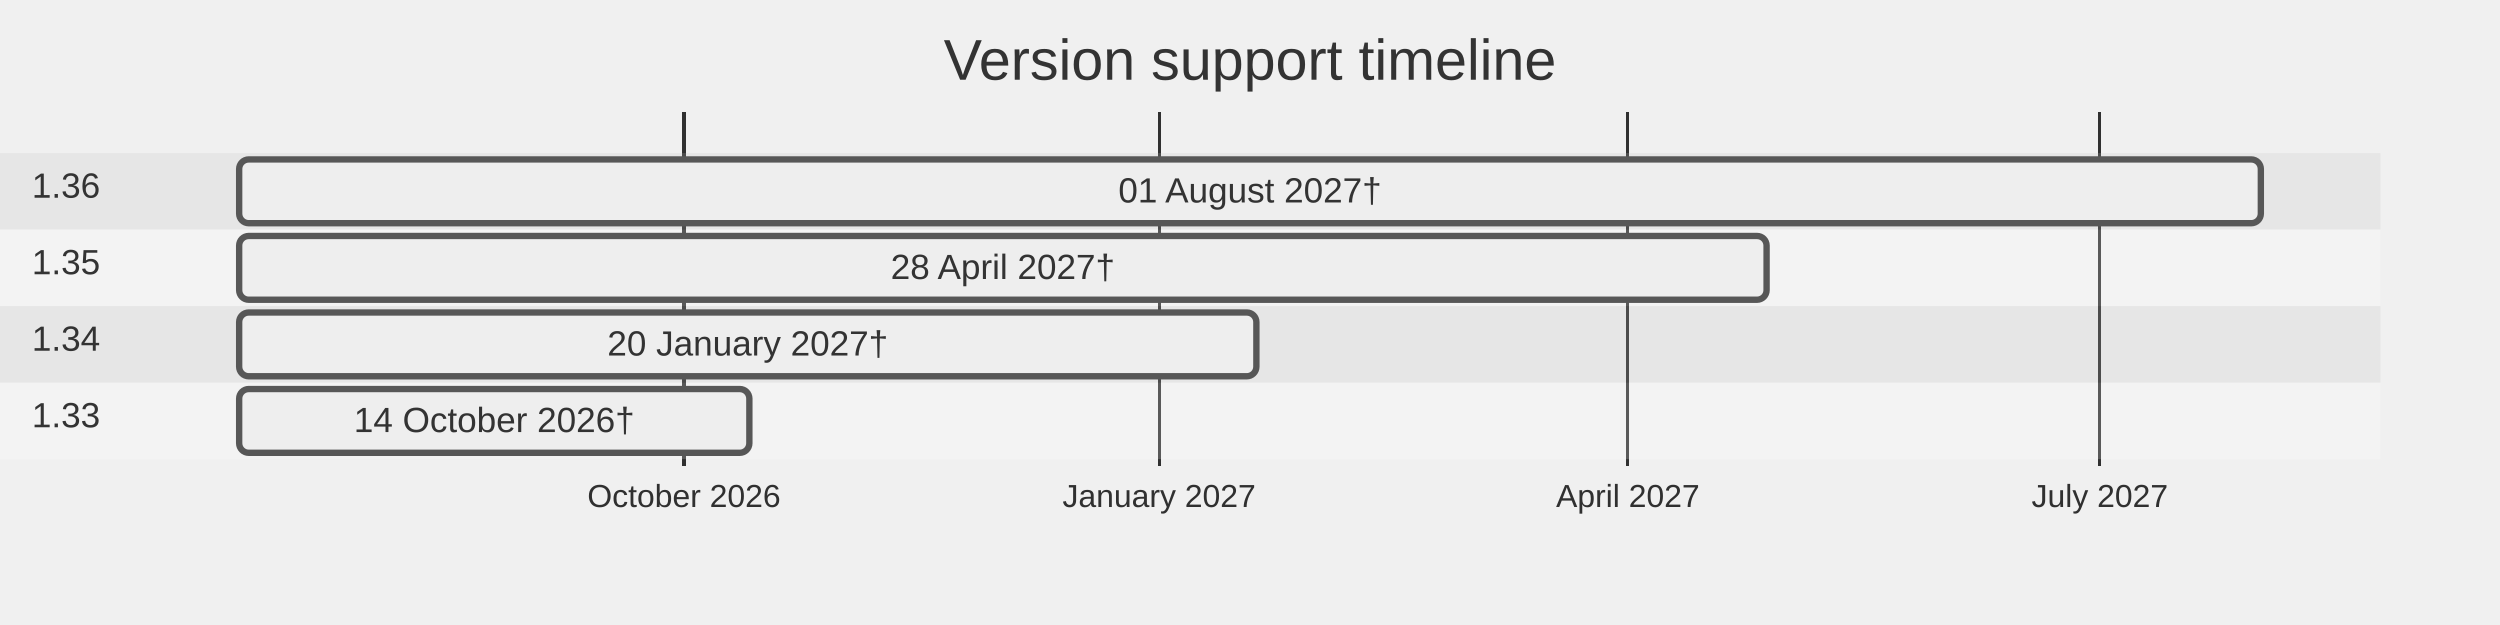
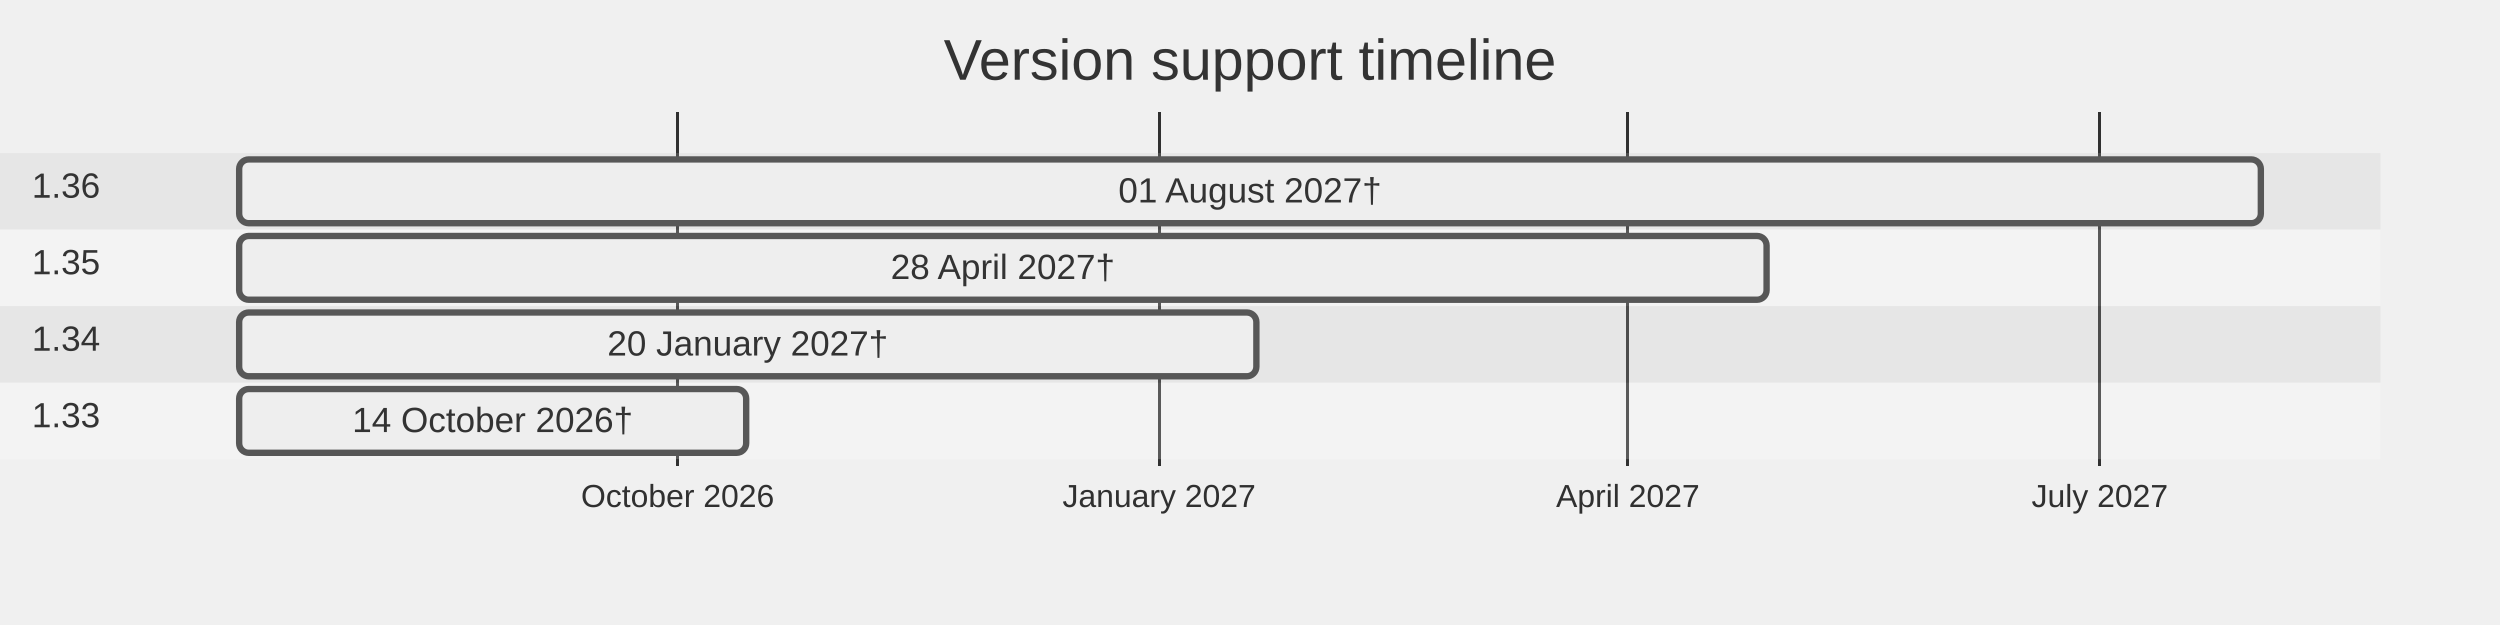
<svg xmlns="http://www.w3.org/2000/svg" id="my-svg" width="100%" viewBox="0 0 784 196" style="max-width: 784px; background-color: white;" role="graphics-document document" aria-roledescription="gantt">
  <style>#my-svg{font-family:"trebuchet ms",verdana,arial,sans-serif;font-size:16px;fill:#000000;}@keyframes edge-animation-frame{from{stroke-dashoffset:0;}}@keyframes dash{to{stroke-dashoffset:0;}}#my-svg .edge-animation-slow{stroke-dasharray:9,5!important;stroke-dashoffset:900;animation:dash 50s linear infinite;stroke-linecap:round;}#my-svg .edge-animation-fast{stroke-dasharray:9,5!important;stroke-dashoffset:900;animation:dash 20s linear infinite;stroke-linecap:round;}#my-svg .error-icon{fill:#552222;}#my-svg .error-text{fill:#552222;stroke:#552222;}#my-svg .edge-thickness-normal{stroke-width:1px;}#my-svg .edge-thickness-thick{stroke-width:3.5px;}#my-svg .edge-pattern-solid{stroke-dasharray:0;}#my-svg .edge-thickness-invisible{stroke-width:0;fill:none;}#my-svg .edge-pattern-dashed{stroke-dasharray:3;}#my-svg .edge-pattern-dotted{stroke-dasharray:2;}#my-svg .marker{fill:#666;stroke:#666;}#my-svg .marker.cross{stroke:#666;}#my-svg svg{font-family:"trebuchet ms",verdana,arial,sans-serif;font-size:16px;}#my-svg p{margin:0;}#my-svg .mermaid-main-font{font-family:"trebuchet ms",verdana,arial,sans-serif;}#my-svg .exclude-range{fill:#eeeeee;}#my-svg .section{stroke:none;opacity:0.2;}#my-svg .section0{fill:hsl(0, 0%, 73.922%);}#my-svg .section2{fill:hsl(0, 0%, 73.922%);}#my-svg .section1,#my-svg .section3{fill:white;opacity:0.2;}#my-svg .sectionTitle0{fill:#333;}#my-svg .sectionTitle1{fill:#333;}#my-svg .sectionTitle2{fill:#333;}#my-svg .sectionTitle3{fill:#333;}#my-svg .sectionTitle{text-anchor:start;font-family:"trebuchet ms",verdana,arial,sans-serif;}#my-svg .grid .tick{stroke:hsl(0, 0%, 90%);opacity:0.8;shape-rendering:crispEdges;}#my-svg .grid .tick text{font-family:"trebuchet ms",verdana,arial,sans-serif;fill:#000000;}#my-svg .grid path{stroke-width:0;}#my-svg .today{fill:none;stroke:#d42;stroke-width:2px;}#my-svg .task{stroke-width:2;}#my-svg .taskText{text-anchor:middle;font-family:"trebuchet ms",verdana,arial,sans-serif;}#my-svg .taskTextOutsideRight{fill:#333;text-anchor:start;font-family:"trebuchet ms",verdana,arial,sans-serif;}#my-svg .taskTextOutsideLeft{fill:#333;text-anchor:end;}#my-svg .task.clickable{cursor:pointer;}#my-svg .taskText.clickable{cursor:pointer;fill:#003163!important;font-weight:bold;}#my-svg .taskTextOutsideLeft.clickable{cursor:pointer;fill:#003163!important;font-weight:bold;}#my-svg .taskTextOutsideRight.clickable{cursor:pointer;fill:#003163!important;font-weight:bold;}#my-svg .taskText0,#my-svg .taskText1,#my-svg .taskText2,#my-svg .taskText3{fill:white;}#my-svg .task0,#my-svg .task1,#my-svg .task2,#my-svg .task3{fill:#707070;stroke:hsl(0, 0%, 33.922%);}#my-svg .taskTextOutside0,#my-svg .taskTextOutside2{fill:#333;}#my-svg .taskTextOutside1,#my-svg .taskTextOutside3{fill:#333;}#my-svg .active0,#my-svg .active1,#my-svg .active2,#my-svg .active3{fill:#eee;stroke:hsl(0, 0%, 33.922%);}#my-svg .activeText0,#my-svg .activeText1,#my-svg .activeText2,#my-svg .activeText3{fill:#333!important;}#my-svg .done0,#my-svg .done1,#my-svg .done2,#my-svg .done3{stroke:#666;fill:#bbb;stroke-width:2;}#my-svg .doneText0,#my-svg .doneText1,#my-svg .doneText2,#my-svg .doneText3{fill:#333!important;}#my-svg .doneText0.taskTextOutsideLeft,#my-svg .doneText0.taskTextOutsideRight,#my-svg .doneText1.taskTextOutsideLeft,#my-svg .doneText1.taskTextOutsideRight,#my-svg .doneText2.taskTextOutsideLeft,#my-svg .doneText2.taskTextOutsideRight,#my-svg .doneText3.taskTextOutsideLeft,#my-svg .doneText3.taskTextOutsideRight{fill:#333!important;}#my-svg .crit0,#my-svg .crit1,#my-svg .crit2,#my-svg .crit3{stroke:hsl(10.909, 73.333%, 40%);fill:#d42;stroke-width:2;}#my-svg .activeCrit0,#my-svg .activeCrit1,#my-svg .activeCrit2,#my-svg .activeCrit3{stroke:hsl(10.909, 73.333%, 40%);fill:#eee;stroke-width:2;}#my-svg .doneCrit0,#my-svg .doneCrit1,#my-svg .doneCrit2,#my-svg .doneCrit3{stroke:hsl(10.909, 73.333%, 40%);fill:#bbb;stroke-width:2;cursor:pointer;shape-rendering:crispEdges;}#my-svg .milestone{transform:rotate(45deg) scale(0.8,0.8);}#my-svg .milestoneText{font-style:italic;}#my-svg .doneCritText0,#my-svg .doneCritText1,#my-svg .doneCritText2,#my-svg .doneCritText3{fill:#333!important;}#my-svg .doneCritText0.taskTextOutsideLeft,#my-svg .doneCritText0.taskTextOutsideRight,#my-svg .doneCritText1.taskTextOutsideLeft,#my-svg .doneCritText1.taskTextOutsideRight,#my-svg .doneCritText2.taskTextOutsideLeft,#my-svg .doneCritText2.taskTextOutsideRight,#my-svg .doneCritText3.taskTextOutsideLeft,#my-svg .doneCritText3.taskTextOutsideRight{fill:#333!important;}#my-svg .vert{stroke:#d42;}#my-svg .vertText{font-size:15px;text-anchor:middle;fill:#d42!important;}#my-svg .activeCritText0,#my-svg .activeCritText1,#my-svg .activeCritText2,#my-svg .activeCritText3{fill:#333!important;}#my-svg .titleText{text-anchor:middle;font-size:18px;fill:#333;font-family:"trebuchet ms",verdana,arial,sans-serif;}#my-svg .node .neo-node{stroke:#999;}#my-svg [data-look="neo"].node rect,#my-svg [data-look="neo"].cluster rect,#my-svg [data-look="neo"].node polygon{stroke:url(#my-svg-gradient);filter:drop-shadow( 1px 2px 2px rgba(185,185,185,1));}#my-svg [data-look="neo"].swimlane.cluster rect{filter:none;}#my-svg [data-look="neo"].node path{stroke:url(#my-svg-gradient);stroke-width:1px;}#my-svg [data-look="neo"].node .outer-path{filter:drop-shadow( 1px 2px 2px rgba(185,185,185,1));}#my-svg [data-look="neo"].node .neo-line path{stroke:#999;filter:none;}#my-svg [data-look="neo"].node circle{stroke:url(#my-svg-gradient);filter:drop-shadow( 1px 2px 2px rgba(185,185,185,1));}#my-svg [data-look="neo"].node circle .state-start{fill:#000000;}#my-svg [data-look="neo"].icon-shape .icon{fill:url(#my-svg-gradient);filter:drop-shadow( 1px 2px 2px rgba(185,185,185,1));}#my-svg [data-look="neo"].icon-shape .icon-neo path{stroke:url(#my-svg-gradient);filter:drop-shadow( 1px 2px 2px rgba(185,185,185,1));}#my-svg :root{--mermaid-font-family:"trebuchet ms",verdana,arial,sans-serif;}</style>
  <g />
  <g class="grid" transform="translate(75, 146)" fill="none" font-size="10" font-family="sans-serif" text-anchor="middle">
    <path class="domain" stroke="currentColor" d="M0.5,-111V0.5H634.5V-111" />
-     <g class="tick" opacity="1" transform="translate(139.5,0)">
+     <g class="tick" opacity="1" transform="translate(137.5,0)">
      <line stroke="currentColor" y2="-111" />
      <text fill="#000" y="3" dy="1em" stroke="none" font-size="10" style="text-anchor: middle;"> October 2026</text>
    </g>
    <g class="tick" opacity="1" transform="translate(288.5,0)">
      <line stroke="currentColor" y2="-111" />
      <text fill="#000" y="3" dy="1em" stroke="none" font-size="10" style="text-anchor: middle;"> January 2027</text>
    </g>
    <g class="tick" opacity="1" transform="translate(435.5,0)">
      <line stroke="currentColor" y2="-111" />
      <text fill="#000" y="3" dy="1em" stroke="none" font-size="10" style="text-anchor: middle;"> April 2027</text>
    </g>
    <g class="tick" opacity="1" transform="translate(583.5,0)">
      <line stroke="currentColor" y2="-111" />
      <text fill="#000" y="3" dy="1em" stroke="none" font-size="10" style="text-anchor: middle;"> July 2027</text>
    </g>
  </g>
  <g>
    <rect x="0" y="48" width="746.5" height="24" class="section section0" />
    <rect x="0" y="72" width="746.5" height="24" class="section section1" />
    <rect x="0" y="96" width="746.5" height="24" class="section section2" />
    <rect x="0" y="120" width="746.5" height="24" class="section section3" />
  </g>
  <g>
    <rect id="my-svg-task1" rx="3" ry="3" x="75" y="50" width="634" height="20" transform-origin="392px 60px" class="task active0" />
    <rect id="my-svg-task2" rx="3" ry="3" x="75" y="74" width="479" height="20" transform-origin="314.5px 84px" class="task active1" />
    <rect id="my-svg-task3" rx="3" ry="3" x="75" y="98" width="319" height="20" transform-origin="234.5px 108px" class="task active2" />
-     <rect id="my-svg-task4" rx="3" ry="3" x="75" y="122" width="160" height="20" transform-origin="155px 132px" class="task active3" />
+     <rect id="my-svg-task4" rx="3" ry="3" x="75" y="122" width="159" height="20" transform-origin="154.5px 132px" class="task active3" />
    <text id="my-svg-task1-text" font-size="11" x="392" y="63.5" class="taskText taskText0 activeText0 width-93.47900390625">01 August 2027†     </text>
    <text id="my-svg-task2-text" font-size="11" x="314.5" y="87.5" class="taskText taskText1 activeText1 width-80.12646484375">28 April 2027†      </text>
    <text id="my-svg-task3-text" font-size="11" x="234.5" y="111.5" class="taskText taskText2 activeText2 width-96.685546875">20 January 2027†    </text>
-     <text id="my-svg-task4-text" font-size="11" x="155" y="135.5" class="taskText taskText3 activeText3 width-99.005859375">14 October 2026†    </text>
+     <text id="my-svg-task4-text" font-size="11" x="154.5" y="135.5" class="taskText taskText3 activeText3 width-99.005859375">14 October 2026†    </text>
  </g>
  <g>
    <text dy="0em" x="10" y="62" font-size="11" class="sectionTitle sectionTitle0">
      <tspan alignment-baseline="central" x="10">1.36</tspan>
    </text>
    <text dy="0em" x="10" y="86" font-size="11" class="sectionTitle sectionTitle1">
      <tspan alignment-baseline="central" x="10">1.35</tspan>
    </text>
    <text dy="0em" x="10" y="110" font-size="11" class="sectionTitle sectionTitle2">
      <tspan alignment-baseline="central" x="10">1.34</tspan>
    </text>
    <text dy="0em" x="10" y="134" font-size="11" class="sectionTitle sectionTitle3">
      <tspan alignment-baseline="central" x="10">1.33</tspan>
    </text>
  </g>
  <text x="392" y="25" class="titleText">Version support timeline</text>
</svg>
